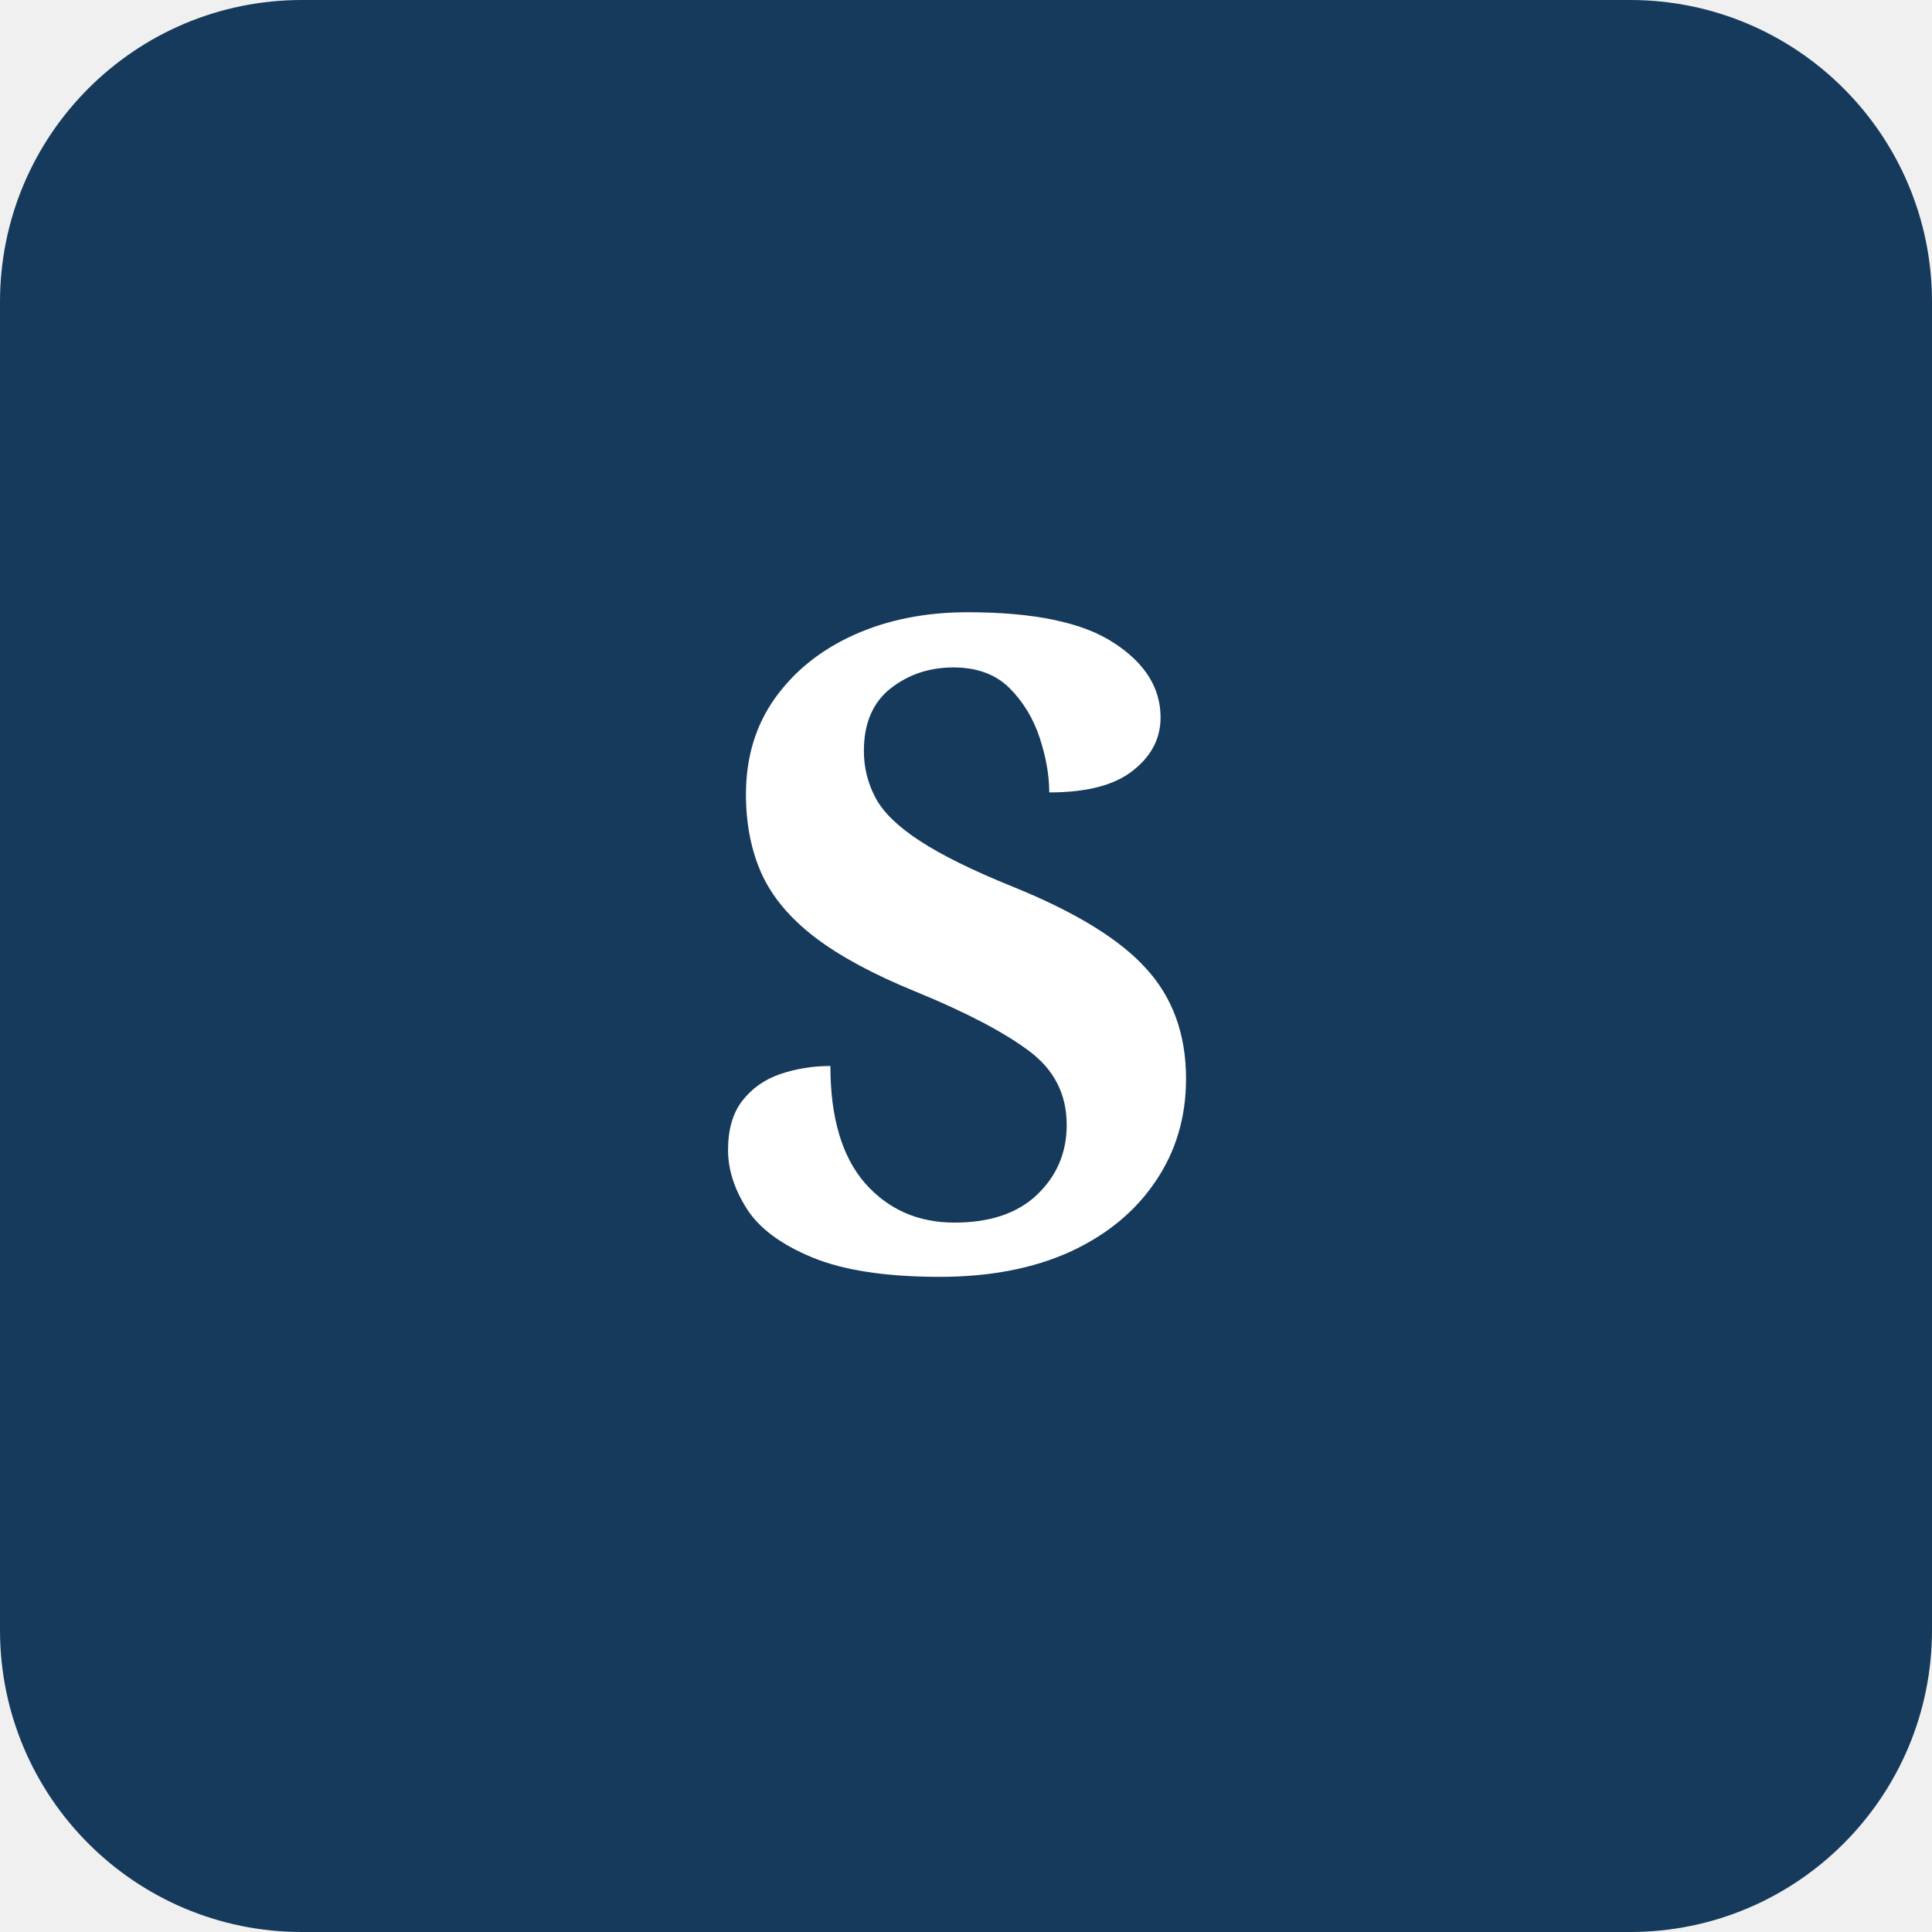
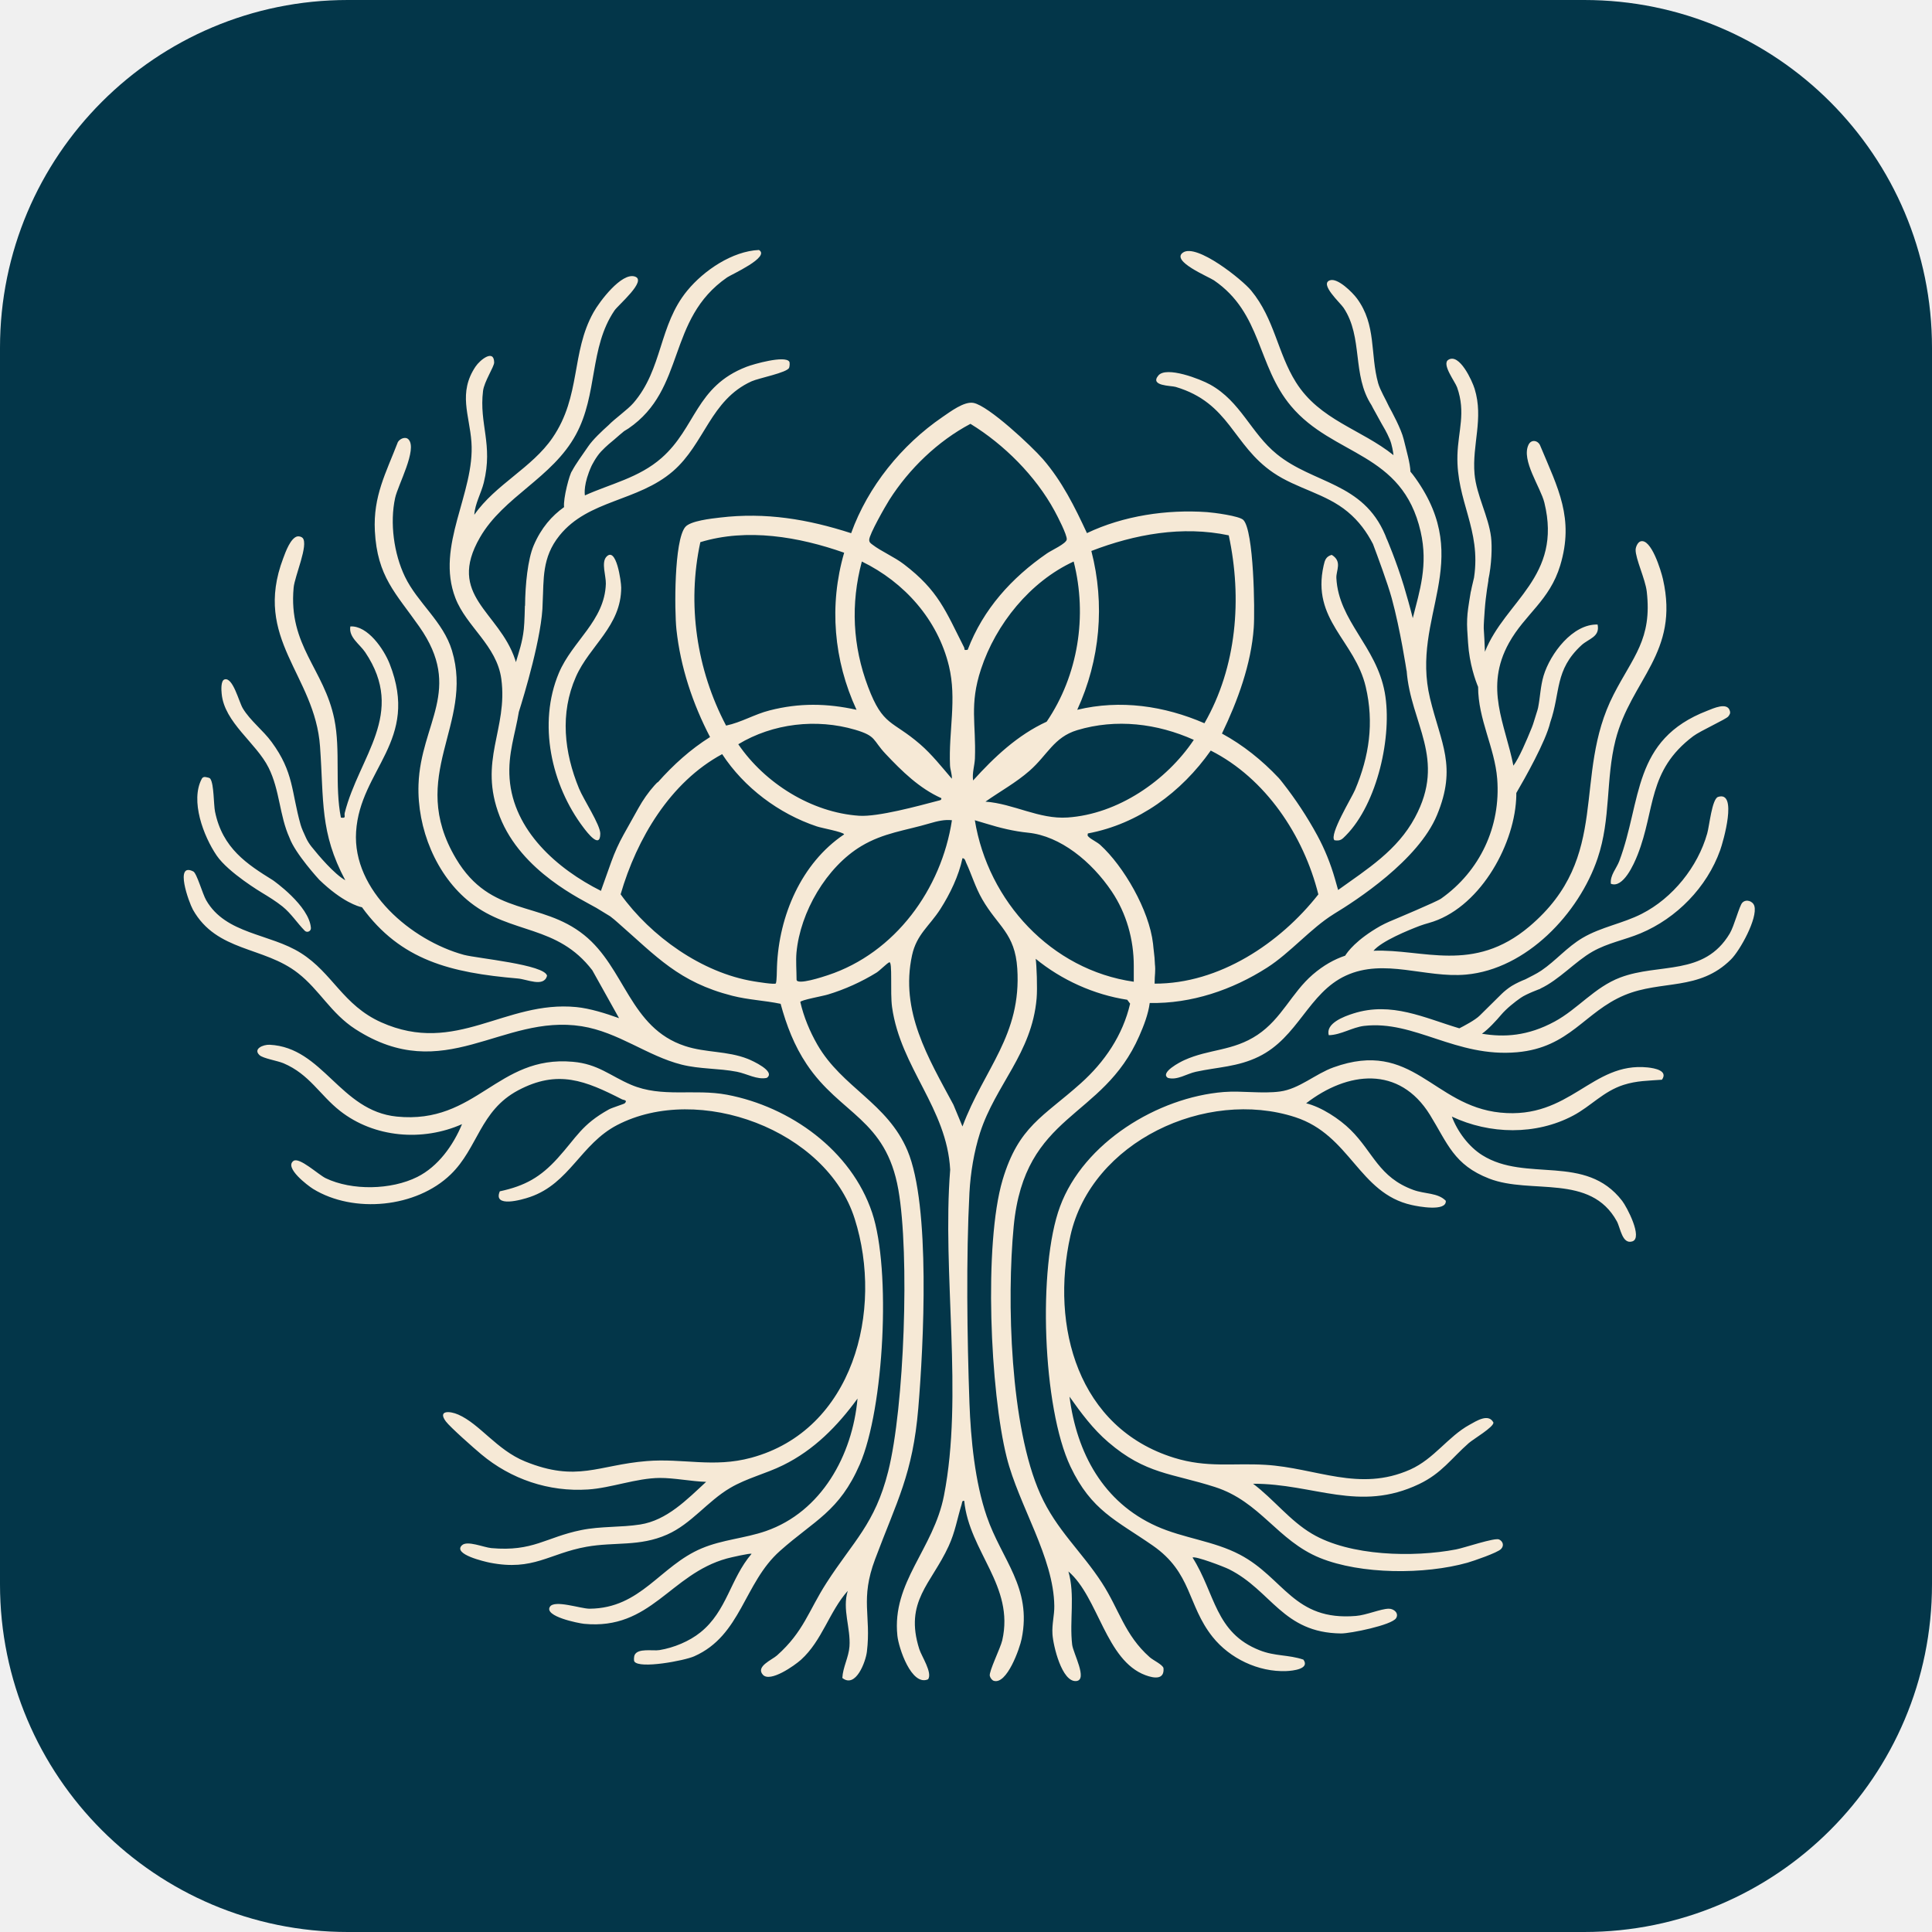
- <svg xmlns="http://www.w3.org/2000/svg" viewBox="0 0 64 64">
-   <rect width="64" height="64" rx="10" fill="#163a5c" />
-   <text x="32" y="42" text-anchor="middle" font-family="Georgia, serif" font-weight="700" font-size="30" fill="#ffffff">S</text>
+ <svg xmlns="http://www.w3.org/2000/svg" viewBox="25.76 16.76 90.89 90.89">
+   <rect x="25.76" y="16.76" width="90.89" height="90.89" rx="16.36" fill="#033649" />
+   <path fill-rule="nonzero" fill="#F6E9D6" d="M 103.273 66.977 C 100.637 66.707 99.629 69.434 96.344 69.102 C 93.152 68.777 92.23 65.629 88.496 66.973 C 87.645 67.277 86.883 67.988 85.98 68.109 C 85.141 68.223 84.184 68.066 83.332 68.133 C 80.215 68.383 76.738 70.52 75.629 73.52 C 74.57 76.371 74.805 82.992 76.121 85.758 C 77.105 87.828 78.27 88.277 79.984 89.465 C 81.844 90.754 81.609 92.262 82.805 93.766 C 83.613 94.781 84.961 95.426 86.27 95.375 C 86.578 95.363 87.395 95.277 87.078 94.836 C 86.371 94.598 85.746 94.684 85.023 94.398 C 82.914 93.574 82.934 91.719 81.863 90.035 C 81.98 89.945 83.363 90.473 83.582 90.586 C 85.582 91.59 86.105 93.578 88.852 93.605 C 89.281 93.609 91.23 93.215 91.438 92.887 C 91.582 92.66 91.344 92.438 91.09 92.441 C 90.719 92.445 90.027 92.746 89.551 92.781 C 86.625 93.027 86.168 90.992 84.09 89.898 C 82.859 89.25 81.438 89.129 80.172 88.562 C 77.664 87.441 76.414 85.117 76.074 82.465 C 76.617 83.23 77.18 83.992 77.898 84.605 C 79.66 86.117 80.879 86.062 82.914 86.715 C 85.055 87.402 85.852 89.234 87.855 90.051 C 89.793 90.836 92.789 90.84 94.793 90.277 C 95.082 90.195 96.215 89.805 96.375 89.633 C 96.531 89.473 96.465 89.27 96.285 89.184 C 96.074 89.086 94.637 89.582 94.258 89.652 C 92.262 90.035 89.262 89.973 87.48 88.914 C 86.43 88.293 85.68 87.289 84.711 86.562 C 87.574 86.555 89.695 87.926 92.52 86.578 C 93.586 86.07 94.031 85.375 94.859 84.648 C 95.066 84.465 96.051 83.887 96.016 83.68 C 95.785 83.238 95.215 83.609 94.891 83.789 C 93.875 84.348 93.23 85.391 92.102 85.895 C 89.695 86.965 87.691 85.816 85.289 85.672 C 83.738 85.582 82.555 85.824 80.992 85.34 C 76.473 83.938 75.164 79.164 76.117 74.895 C 77.105 70.461 82.504 67.957 86.691 69.316 C 89.293 70.16 89.68 72.895 92.172 73.449 C 92.48 73.52 93.82 73.773 93.777 73.25 C 93.402 72.867 92.797 72.938 92.258 72.742 C 90.621 72.148 90.367 70.969 89.297 69.914 C 88.773 69.395 87.918 68.836 87.207 68.664 C 89.156 67.16 91.586 66.875 93.031 69.207 C 93.863 70.555 94.156 71.562 95.82 72.207 C 97.785 72.969 100.578 71.949 101.824 74.215 C 101.992 74.52 102.074 75.316 102.555 75.16 C 103.059 74.992 102.293 73.535 102.074 73.254 C 100.348 71.012 97.559 72.402 95.492 71.105 C 94.855 70.707 94.324 69.992 94.062 69.289 C 95.84 70.129 98.012 70.172 99.762 69.246 C 100.605 68.801 101.188 68.102 102.141 67.797 C 102.77 67.598 103.297 67.605 103.945 67.555 C 104.246 67.129 103.605 67.012 103.273 66.977 M 62.453 89.723 C 64.086 88.27 65.238 87.879 66.211 85.645 C 67.348 83.02 67.688 76.492 66.789 73.812 C 65.809 70.879 62.941 68.828 59.965 68.262 C 58.41 67.969 56.906 68.414 55.449 67.793 C 54.461 67.371 53.895 66.812 52.703 66.711 C 49.141 66.395 48.188 69.664 44.426 69.289 C 41.75 69.02 40.961 66.035 38.445 65.91 C 38.129 65.898 37.656 66.109 37.969 66.398 C 38.137 66.555 38.812 66.66 39.098 66.781 C 40.32 67.301 40.797 68.266 41.754 69.02 C 43.367 70.289 45.645 70.469 47.496 69.645 C 47.082 70.641 46.375 71.637 45.391 72.129 C 44.164 72.742 42.32 72.781 41.082 72.188 C 40.734 72.02 39.844 71.18 39.566 71.375 C 39.121 71.691 40.238 72.535 40.488 72.691 C 42.398 73.863 45.348 73.578 46.965 72.008 C 48.25 70.762 48.336 69.016 50.133 68.055 C 52.008 67.059 53.305 67.602 55.027 68.48 C 55.098 68.516 55.301 68.508 55.152 68.664 C 55.125 68.695 54.555 68.871 54.41 68.949 C 53.117 69.668 52.898 70.25 51.992 71.25 C 51.188 72.137 50.461 72.551 49.273 72.805 C 48.941 73.59 50.293 73.211 50.699 73.07 C 52.559 72.43 53.082 70.578 54.793 69.688 C 58.633 67.695 64.648 69.918 65.969 74.098 C 67.34 78.414 65.902 84.043 61.098 85.34 C 59.32 85.82 57.895 85.355 56.18 85.496 C 53.895 85.68 52.914 86.508 50.461 85.512 C 49.129 84.969 48.336 83.754 47.32 83.309 C 46.91 83.129 46.344 83.105 46.734 83.629 C 46.938 83.902 48.07 84.902 48.395 85.172 C 49.797 86.348 51.578 86.953 53.422 86.832 C 54.508 86.762 55.699 86.297 56.797 86.289 C 57.473 86.285 58.289 86.453 58.98 86.473 C 58.086 87.297 57.137 88.285 55.871 88.48 C 54.969 88.621 54.02 88.555 53.102 88.742 C 51.43 89.082 50.844 89.766 48.875 89.59 C 48.508 89.555 47.742 89.219 47.492 89.457 C 47.047 89.879 48.562 90.227 48.812 90.277 C 50.855 90.676 51.586 89.844 53.352 89.527 C 54.684 89.289 55.84 89.531 57.145 88.953 C 58.293 88.445 59.039 87.387 60.113 86.758 C 60.902 86.293 61.793 86.09 62.602 85.688 C 64.051 84.977 65.164 83.844 66.102 82.555 C 65.863 85.219 64.41 87.879 61.789 88.789 C 60.793 89.133 59.754 89.188 58.77 89.602 C 56.809 90.426 55.914 92.422 53.5 92.441 C 53.082 92.445 51.84 92.004 51.629 92.352 C 51.352 92.801 52.953 93.121 53.238 93.152 C 56.391 93.457 57.27 90.82 59.957 90.078 C 60.113 90.035 61.066 89.816 61.117 89.859 C 60.113 91.035 59.961 92.547 58.715 93.551 C 58.188 93.977 57.457 94.277 56.789 94.387 C 56.48 94.441 55.754 94.277 55.609 94.633 C 55.586 94.699 55.57 94.875 55.605 94.926 C 55.844 95.281 57.953 94.887 58.418 94.68 C 60.637 93.699 60.75 91.234 62.453 89.723 M 42.48 65.176 C 46.668 67.875 49.359 64.445 53.125 65.039 C 54.859 65.316 56.203 66.434 57.824 66.844 C 58.691 67.062 59.562 67.012 60.426 67.18 C 60.902 67.273 61.371 67.566 61.832 67.469 C 62.273 67.168 61.156 66.66 60.938 66.574 C 59.965 66.191 58.961 66.293 57.984 65.969 C 55.383 65.113 55.172 62.297 53.238 60.746 C 51.203 59.113 48.852 59.914 47.211 57.152 C 44.887 53.238 48.074 50.852 47.023 47.367 C 46.613 46 45.398 45.117 44.809 43.887 C 44.289 42.805 44.094 41.359 44.348 40.188 C 44.484 39.566 45.406 37.895 44.98 37.434 C 44.84 37.281 44.57 37.395 44.477 37.559 C 43.914 39.02 43.312 40.098 43.395 41.738 C 43.508 43.891 44.375 44.656 45.484 46.238 C 47.57 49.207 45.551 50.773 45.449 53.664 C 45.375 55.719 46.273 57.957 47.898 59.227 C 49.82 60.73 51.969 60.246 53.625 62.406 L 54.883 64.66 C 54.277 64.441 53.516 64.199 52.871 64.137 C 49.512 63.812 47.223 66.43 43.695 64.855 C 41.891 64.047 41.41 62.539 39.918 61.598 C 38.461 60.672 36.383 60.719 35.461 59.113 C 35.289 58.82 35.02 57.844 34.855 57.758 C 33.957 57.301 34.641 59.203 34.836 59.555 C 35.961 61.551 38.168 61.277 39.777 62.539 C 40.793 63.328 41.324 64.43 42.48 65.176 M 108.293 59.383 C 108.227 59.152 107.906 59.039 107.727 59.227 C 107.586 59.371 107.344 60.332 107.133 60.68 C 105.922 62.699 103.824 62.051 101.984 62.746 C 100.77 63.207 99.992 64.227 98.895 64.82 C 97.633 65.504 96.52 65.566 95.477 65.391 C 95.77 65.191 96.172 64.75 96.375 64.508 C 96.625 64.211 97.027 63.891 97.301 63.703 C 97.574 63.512 98.223 63.277 98.223 63.277 C 98.223 63.277 98.223 63.273 98.223 63.27 C 99.117 62.852 99.863 61.992 100.68 61.527 C 101.41 61.113 102.184 60.984 102.938 60.668 C 104.637 59.957 106.059 58.504 106.684 56.758 C 106.828 56.355 107.523 53.949 106.586 54.25 C 106.297 54.344 106.176 55.625 106.074 55.973 C 105.633 57.539 104.449 59.012 102.996 59.75 C 102.102 60.207 101.086 60.367 100.211 60.883 C 99.477 61.316 98.953 61.957 98.273 62.418 C 98.031 62.582 97.77 62.699 97.52 62.832 C 97.34 62.902 97.102 63.008 96.875 63.145 C 96.711 63.246 96.504 63.418 96.41 63.512 C 96.102 63.82 95.711 64.199 95.379 64.531 C 95.164 64.75 94.613 65.035 94.414 65.137 C 92.77 64.648 91.227 63.867 89.43 64.438 C 88.984 64.578 88.109 64.906 88.273 65.461 C 88.852 65.445 89.363 65.094 89.93 65.023 C 92.312 64.746 94.242 66.52 97.133 66.262 C 99.617 66.039 100.301 64.363 102.191 63.574 C 103.93 62.852 105.691 63.391 107.191 61.898 C 107.617 61.48 108.457 59.957 108.293 59.383 M 88.41 42.863 C 88.141 42.941 88.086 43.109 88.031 43.359 C 87.445 45.934 89.5 46.883 90.012 49.078 C 90.406 50.766 90.176 52.34 89.508 53.918 C 89.352 54.289 88.277 56.031 88.539 56.289 C 88.824 56.336 88.902 56.238 89.074 56.066 C 90.559 54.566 91.273 51.371 90.906 49.34 C 90.508 47.156 88.734 45.98 88.629 43.957 C 88.609 43.602 88.922 43.176 88.41 42.863 M 54.984 44.402 C 54.984 44.125 54.754 42.441 54.285 42.957 C 54.039 43.227 54.273 43.859 54.262 44.223 C 54.207 45.969 52.688 46.91 52.051 48.422 C 51.055 50.793 51.691 53.695 53.211 55.695 C 53.375 55.91 53.996 56.734 54 55.98 C 54.004 55.566 53.211 54.371 53 53.855 C 52.301 52.156 52.094 50.324 52.852 48.602 C 53.496 47.133 54.984 46.219 54.984 44.402 M 94.324 38.168 C 94.262 40.336 95.449 41.656 95.105 43.934 C 95.094 44.008 95.012 44.297 94.957 44.59 L 94.953 44.59 C 94.898 44.918 94.855 45.184 94.828 45.383 C 94.781 45.715 94.766 46.051 94.785 46.387 C 94.801 46.633 94.816 46.883 94.824 47 C 94.887 47.996 95.176 48.785 95.297 49.074 C 95.297 50.613 96.078 51.922 96.195 53.398 C 96.371 55.645 95.383 57.742 93.555 59.035 C 93.344 59.184 91.406 59.996 91.109 60.121 C 90.973 60.184 90.836 60.246 90.703 60.32 C 89.559 60.969 89.145 61.551 89.043 61.719 C 88.531 61.891 88.023 62.172 87.516 62.609 C 86.52 63.469 86.062 64.68 84.918 65.445 C 83.758 66.219 82.641 66.102 81.477 66.633 C 81.297 66.711 80.312 67.219 80.703 67.469 C 81.141 67.594 81.586 67.273 82.023 67.18 C 83.051 66.957 83.984 66.953 84.969 66.473 C 86.836 65.566 87.305 63.473 89.078 62.656 C 90.891 61.824 92.812 62.781 94.727 62.609 C 97.57 62.355 100.043 59.734 100.918 57.141 C 101.551 55.273 101.293 53.426 101.762 51.574 C 102.488 48.727 104.785 47.484 103.992 44 C 103.902 43.609 103.438 42.066 102.934 42.23 C 102.805 42.273 102.711 42.488 102.707 42.621 C 102.699 43.043 103.16 43.996 103.23 44.582 C 103.492 46.832 102.582 47.656 101.672 49.434 C 99.695 53.293 101.613 57.039 97.711 60.344 C 95.07 62.578 92.691 61.391 90.375 61.488 C 90.762 61.027 92.027 60.516 92.551 60.316 C 92.691 60.262 92.836 60.223 92.98 60.18 C 95.301 59.535 96.957 56.637 97.086 54.375 C 97.094 54.27 97.094 54.168 97.094 54.066 C 97.484 53.398 98.484 51.637 98.691 50.742 C 99.184 49.324 98.887 48.289 100.156 47.117 C 100.504 46.797 101.039 46.727 100.918 46.141 C 99.742 46.105 98.691 47.516 98.379 48.543 C 98.227 49.051 98.219 49.559 98.117 50.062 C 98.094 50.18 98 50.43 97.922 50.703 C 97.895 50.797 97.863 50.887 97.828 50.977 C 97.574 51.605 97.227 52.418 96.957 52.781 C 96.574 50.82 95.574 49.121 96.75 47.004 C 97.504 45.648 98.66 45.016 99.16 43.359 C 99.828 41.141 99.055 39.73 98.227 37.746 C 98.133 37.477 97.801 37.406 97.668 37.684 C 97.316 38.41 98.234 39.676 98.414 40.406 C 99.27 43.902 96.57 45.023 95.617 47.422 C 95.605 47.074 95.582 46.562 95.562 46.32 C 95.555 46.219 95.59 45.688 95.609 45.445 C 95.656 44.777 95.785 44.043 95.785 44.043 L 95.777 44.043 C 95.934 43.328 95.961 42.473 95.906 42.027 C 95.785 41.043 95.219 40.059 95.129 39.059 C 95.008 37.676 95.566 36.457 95.133 35.051 C 95.02 34.68 94.418 33.355 93.895 33.688 C 93.574 33.891 94.207 34.703 94.309 34.984 C 94.727 36.172 94.359 37.027 94.324 38.168 M 101.543 58.336 C 102.117 58.566 102.625 57.422 102.801 56.973 C 103.645 54.832 103.258 53.023 105.414 51.395 C 105.75 51.141 106.969 50.594 107.066 50.465 C 107.129 50.383 107.176 50.316 107.141 50.207 C 107.027 49.77 106.352 50.09 106.082 50.195 C 102.531 51.562 103.008 54.422 101.938 57.27 C 101.805 57.621 101.496 57.938 101.543 58.336 M 42.738 59.367 C 42.688 59.312 42.641 59.242 42.594 59.164 C 42.641 59.234 42.691 59.301 42.738 59.367 M 38.398 52.879 C 38.926 53.941 38.906 55.129 39.379 56.172 C 39.652 56.926 40.777 58.145 40.777 58.145 C 41.871 59.203 42.629 59.41 42.789 59.441 C 44.609 61.941 46.953 62.52 50.121 62.793 C 50.559 62.828 51.34 63.219 51.496 62.668 C 51.406 62.137 48.207 61.848 47.582 61.68 C 45.113 61.004 42.336 58.66 42.512 55.891 C 42.699 52.941 45.523 51.625 44.09 47.988 C 43.82 47.305 43.062 46.184 42.242 46.23 C 42.152 46.738 42.68 47.059 42.941 47.445 C 44.883 50.336 42.652 52.332 41.977 55.004 C 41.941 55.152 42.066 55.266 41.797 55.223 C 41.5 53.711 41.789 52.066 41.488 50.59 C 41.008 48.234 39.32 47.137 39.574 44.406 C 39.621 43.871 40.289 42.383 39.996 42.066 C 39.941 42.008 39.824 41.98 39.742 41.996 C 39.426 42.078 39.195 42.723 39.082 43.027 C 37.641 46.836 40.578 48.496 40.816 51.883 C 41 54.438 40.801 55.914 42.004 58.172 C 41.477 57.871 40.75 57.012 40.41 56.586 C 40.312 56.461 40.227 56.328 40.16 56.184 C 40.055 55.957 39.949 55.727 39.902 55.559 C 39.461 53.996 39.59 53.098 38.539 51.668 C 38.141 51.121 37.531 50.664 37.184 50.086 C 36.996 49.773 36.719 48.605 36.324 48.723 C 36.141 48.777 36.172 49.234 36.188 49.391 C 36.309 50.75 37.816 51.707 38.398 52.879 M 38.602 58.172 C 37.391 57.418 36.227 56.676 35.875 54.938 C 35.809 54.605 35.828 53.664 35.66 53.406 C 35.641 53.371 35.602 53.352 35.562 53.344 L 35.434 53.316 C 35.363 53.301 35.285 53.328 35.254 53.395 C 34.699 54.43 35.336 56.102 35.953 57.008 C 36.504 57.816 38.078 58.754 38.078 58.754 C 38.406 58.953 38.738 59.156 39.051 59.406 C 39.457 59.734 39.738 60.18 40.098 60.547 C 40.141 60.59 40.203 60.605 40.262 60.59 C 40.336 60.57 40.391 60.5 40.387 60.422 C 40.316 59.367 38.602 58.172 38.602 58.172 M 80.078 63.035 C 80.078 62.59 80.133 62.48 80.09 62.094 L 80.09 62.07 C 80.082 61.898 80.07 61.727 80.047 61.559 C 80.027 61.422 80.02 61.289 80.004 61.156 C 79.824 59.578 78.621 57.508 77.52 56.508 C 77.371 56.375 77.102 56.25 76.988 56.141 C 76.922 56.074 76.914 56.086 76.938 55.969 C 79.324 55.523 81.34 54.031 82.719 52.07 C 85.301 53.375 87.09 56.066 87.781 58.836 C 85.973 61.141 83.109 63.047 80.078 63.035 M 79.098 62.945 C 75.215 62.391 72.242 59.16 71.621 55.348 L 72.156 55.508 C 72.801 55.707 73.453 55.867 74.125 55.934 C 75.641 56.086 77.113 57.289 78.062 58.699 C 78.754 59.73 79.098 60.957 79.098 62.195 Z M 71.039 69.754 L 70.613 68.73 C 69.426 66.52 68.094 64.332 68.668 61.695 C 68.883 60.715 69.484 60.328 69.996 59.531 C 70.453 58.816 70.863 57.969 71.039 57.133 C 71.156 57.141 71.172 57.254 71.207 57.336 C 71.477 57.914 71.637 58.488 71.969 59.066 C 72.711 60.352 73.508 60.66 73.617 62.32 C 73.824 65.469 72.055 67.035 71.039 69.754 M 64.707 62.637 C 64.508 62.703 63.234 63.129 63.234 62.844 C 63.234 62.445 63.195 61.957 63.23 61.574 C 63.406 59.672 64.637 57.551 66.277 56.566 C 67.332 55.934 68.352 55.836 69.508 55.492 C 69.848 55.391 70.219 55.305 70.543 55.348 C 70.051 58.586 67.875 61.59 64.707 62.637 M 62.312 62.238 C 62.301 62.48 62.309 62.863 62.262 63.02 C 62.238 63.094 61.363 62.949 61.219 62.926 C 58.777 62.527 56.379 60.809 54.957 58.832 C 55.715 56.219 57.289 53.555 59.734 52.238 C 60.762 53.809 62.395 55.039 64.184 55.637 C 64.406 55.715 65.426 55.895 65.473 56.012 C 63.457 57.363 62.402 59.848 62.312 62.238 M 58.707 42.266 C 60.906 41.594 63.34 42.012 65.473 42.762 C 64.754 45.23 64.98 47.828 66.055 50.152 C 64.66 49.844 63.359 49.824 61.969 50.18 C 61.258 50.359 60.633 50.746 59.918 50.895 C 58.531 48.262 58.074 45.188 58.707 42.266 M 69.879 54.434 C 68.945 54.68 67.059 55.195 66.18 55.137 C 63.938 54.988 61.738 53.602 60.492 51.773 C 62.121 50.789 64.168 50.555 65.988 51.09 C 67.008 51.391 66.801 51.57 67.426 52.23 C 68.188 53.039 69.012 53.848 70.043 54.309 C 70.066 54.41 69.957 54.41 69.879 54.434 M 66.305 43.176 C 68.305 44.148 69.875 45.91 70.402 48.09 C 70.781 49.664 70.383 51.148 70.453 52.773 C 70.465 52.984 70.551 53.18 70.539 53.395 C 70.062 52.84 69.602 52.254 69.047 51.773 C 67.734 50.637 67.301 50.938 66.598 49.074 C 65.871 47.152 65.773 45.164 66.305 43.176 M 67.598 40.277 C 68.527 38.816 69.879 37.512 71.414 36.699 C 72.996 37.668 74.484 39.156 75.371 40.793 C 75.504 41.035 75.965 41.926 75.945 42.137 C 75.926 42.336 75.223 42.648 75.016 42.793 C 73.355 43.938 72.012 45.418 71.285 47.328 C 71.07 47.367 71.16 47.301 71.113 47.211 C 70.246 45.5 69.906 44.543 68.289 43.309 C 67.832 42.957 67.207 42.695 66.805 42.383 C 66.719 42.316 66.652 42.281 66.652 42.152 C 66.656 41.895 67.41 40.574 67.598 40.277 M 75 50.711 C 73.633 51.34 72.535 52.375 71.539 53.477 C 71.488 53.121 71.609 52.789 71.625 52.441 C 71.684 50.797 71.355 49.926 71.91 48.242 C 72.609 46.117 74.227 44.117 76.27 43.176 C 76.922 45.727 76.484 48.527 75 50.711 M 81.922 51.566 C 80.633 53.492 78.344 55.062 75.98 55.219 C 74.641 55.309 73.445 54.57 72.121 54.473 C 72.816 53.984 73.555 53.582 74.195 53.02 C 75.039 52.281 75.336 51.441 76.438 51.109 C 78.27 50.559 80.195 50.793 81.922 51.566 M 77.102 42.68 C 79.148 41.891 81.387 41.484 83.566 41.945 C 84.203 44.91 83.945 48.133 82.422 50.785 C 80.531 49.965 78.461 49.664 76.438 50.152 C 77.516 47.805 77.75 45.184 77.102 42.68 M 93.035 49.613 C 92.109 45.758 95.164 43.211 92.352 39.258 C 92.277 39.148 92.195 39.047 92.113 38.949 C 92.105 38.57 91.93 37.98 91.793 37.414 C 91.676 36.934 91.234 36.121 91.105 35.887 C 90.957 35.559 90.684 35.109 90.594 34.785 C 90.211 33.41 90.523 32.051 89.594 30.797 C 89.383 30.512 88.695 29.828 88.332 29.945 C 87.812 30.109 88.816 31.008 88.969 31.242 C 89.898 32.637 89.352 34.395 90.281 35.82 C 90.355 35.977 90.566 36.332 90.746 36.672 C 90.852 36.859 90.988 37.07 91.141 37.43 C 91.25 37.688 91.301 38.039 91.316 38.172 C 89.789 36.949 87.844 36.527 86.723 34.738 C 85.855 33.352 85.723 31.766 84.621 30.43 C 84.199 29.914 82.055 28.199 81.414 28.641 C 80.828 29.043 82.609 29.773 82.871 29.949 C 85.129 31.496 84.891 33.949 86.492 35.859 C 88.484 38.238 91.734 38.004 92.594 41.773 C 92.953 43.348 92.543 44.574 92.223 45.84 C 92.102 45.355 91.934 44.754 91.801 44.316 C 91.441 43.137 91.004 42.121 91.004 42.121 L 91 42.121 C 90.973 42.047 90.945 41.98 90.926 41.93 C 89.879 39.449 87.547 39.523 85.828 38.125 C 84.605 37.133 84.137 35.656 82.691 34.852 C 82.23 34.594 80.629 33.973 80.254 34.426 C 79.836 34.926 80.855 34.898 81.066 34.961 C 83.621 35.719 83.742 37.695 85.664 39 C 86.77 39.754 88.129 39.977 89.164 40.84 C 89.688 41.277 90.059 41.785 90.352 42.355 C 90.555 42.895 91.043 44.207 91.234 44.906 C 91.641 46.395 91.93 48.312 91.93 48.312 L 91.934 48.305 C 92.117 50.801 93.824 52.445 92.324 55.223 C 91.492 56.77 90.082 57.645 88.711 58.629 C 88.672 58.488 88.617 58.301 88.562 58.105 C 88.359 57.395 88.082 56.707 87.73 56.059 C 87.258 55.191 86.715 54.367 86.109 53.594 C 86.012 53.469 85.938 53.379 85.91 53.352 C 85.137 52.531 84.234 51.805 83.246 51.27 C 83.98 49.75 84.625 47.996 84.742 46.289 C 84.801 45.488 84.746 41.707 84.25 41.219 C 84.062 41.031 82.863 40.875 82.543 40.852 C 80.648 40.719 78.609 41.023 76.895 41.84 C 76.316 40.598 75.727 39.402 74.82 38.355 C 74.293 37.75 72.27 35.852 71.559 35.715 C 71.117 35.629 70.461 36.133 70.098 36.379 C 68.176 37.695 66.594 39.645 65.801 41.844 C 63.758 41.184 61.781 40.852 59.629 41.109 C 59.227 41.156 58.234 41.262 57.996 41.555 C 57.469 42.199 57.488 45.473 57.582 46.371 C 57.773 48.145 58.348 49.867 59.164 51.434 C 58.238 52.016 57.438 52.742 56.711 53.559 C 56.699 53.547 56.633 53.617 56.547 53.711 C 56.258 54.035 56.008 54.395 55.797 54.773 L 55.098 56.023 C 54.871 56.43 54.68 56.855 54.52 57.297 L 54.043 58.633 C 54.039 58.648 54.039 58.66 54.035 58.672 C 51.973 57.641 49.914 55.832 49.734 53.387 C 49.648 52.215 50.004 51.277 50.168 50.254 C 50.398 49.527 51.281 46.633 51.289 45.113 C 51.348 44.031 51.242 42.992 52.082 41.953 C 53.445 40.262 55.754 40.367 57.422 38.926 C 58.918 37.629 59.18 35.578 61.117 34.699 C 61.465 34.543 62.789 34.293 62.883 34.062 C 62.91 33.996 62.922 33.824 62.891 33.773 C 62.688 33.469 61.211 33.887 60.879 34.016 C 58.488 34.938 58.504 36.879 56.887 38.301 C 55.82 39.242 54.473 39.523 53.277 40.066 C 53.262 39.977 53.211 39.512 53.586 38.684 C 53.586 38.684 53.793 38.258 54.039 38 C 54.309 37.715 54.508 37.566 54.672 37.426 C 54.82 37.293 54.984 37.156 55.121 37.043 C 55.203 36.996 55.273 36.953 55.324 36.918 C 58.047 35.055 57.102 31.793 59.969 29.809 C 60.168 29.672 62.012 28.852 61.465 28.52 C 60.215 28.574 58.875 29.48 58.094 30.43 C 56.742 32.066 56.945 34.117 55.555 35.723 C 55.289 36.031 54.676 36.461 54.383 36.766 C 54.09 37.027 53.645 37.445 53.434 37.758 C 53.152 38.172 52.844 38.586 52.668 38.922 C 52.559 39.043 52.246 40.219 52.297 40.617 C 51.723 41.027 51.223 41.586 50.863 42.43 C 50.59 43.078 50.469 44.254 50.461 45.258 L 50.453 45.262 C 50.453 45.262 50.438 46.055 50.402 46.363 C 50.336 46.977 50.172 47.426 50.031 47.91 C 50.02 47.871 50.008 47.828 49.992 47.785 C 49.234 45.516 46.754 44.789 48.34 42.043 C 49.453 40.113 51.742 39.25 52.852 37.207 C 53.891 35.301 53.477 33.125 54.668 31.367 C 54.848 31.102 56.215 29.961 55.629 29.77 C 55 29.562 53.957 30.957 53.684 31.449 C 52.613 33.359 53.105 35.379 51.754 37.355 C 50.785 38.773 49.066 39.551 48.074 40.977 C 48.102 40.461 48.398 39.961 48.52 39.465 C 48.965 37.656 48.293 36.711 48.484 35.152 C 48.539 34.707 49.012 34.008 49.008 33.809 C 48.996 33.164 48.34 33.695 48.133 34.004 C 47.301 35.242 47.848 36.289 47.938 37.551 C 48.113 39.953 46.234 42.43 47.184 44.895 C 47.703 46.242 49.129 47.125 49.344 48.699 C 49.664 51.074 48.238 52.531 49.273 55.18 C 50.289 57.777 53.152 59.086 53.812 59.469 C 53.852 59.492 54.246 59.73 54.465 59.867 C 54.602 59.969 54.727 60.078 54.832 60.172 C 56.645 61.758 57.695 62.965 60.207 63.605 C 60.98 63.801 61.715 63.824 62.484 63.984 C 62.762 65.004 63.121 65.945 63.711 66.828 C 65.289 69.188 67.438 69.391 68.023 72.73 C 68.559 75.77 68.305 82.973 67.543 85.988 C 66.922 88.453 65.906 89.262 64.641 91.227 C 63.797 92.539 63.57 93.52 62.316 94.637 C 62.082 94.848 61.293 95.16 61.652 95.551 C 61.996 95.922 63.137 95.117 63.441 94.844 C 64.441 93.941 64.766 92.586 65.641 91.602 C 65.375 92.477 65.785 93.34 65.723 94.219 C 65.684 94.734 65.414 95.188 65.387 95.699 C 66.02 96.203 66.488 94.93 66.543 94.461 C 66.75 92.75 66.215 92.012 66.93 90.109 C 67.957 87.367 68.699 86.117 68.961 83.004 C 69.207 80.055 69.547 73.488 68.453 70.891 C 67.504 68.645 65.383 67.93 64.215 65.91 C 63.852 65.277 63.574 64.605 63.41 63.898 C 63.426 63.805 64.488 63.617 64.707 63.547 C 65.5 63.309 66.293 62.949 66.996 62.516 C 67.16 62.41 67.484 62.078 67.594 62.031 C 67.758 61.961 67.629 63.438 67.727 64.141 C 68.129 66.996 70.305 68.887 70.461 71.789 C 70.074 76.617 71.09 82.426 70.168 87.121 C 69.676 89.645 67.711 91.191 67.977 93.711 C 68.035 94.277 68.637 96.105 69.422 95.762 C 69.637 95.453 69.113 94.676 69.008 94.344 C 68.293 92.094 69.574 91.273 70.387 89.5 C 70.699 88.824 70.789 88.211 71 87.531 C 71.023 87.453 71.012 87.344 71.121 87.367 C 71.363 89.773 73.496 91.371 72.91 93.93 C 72.828 94.289 72.281 95.387 72.324 95.598 C 72.344 95.684 72.418 95.801 72.508 95.832 C 73.129 96.031 73.734 94.305 73.824 93.852 C 74.316 91.441 72.883 90.148 72.18 88.094 C 71.625 86.48 71.43 84.465 71.367 82.762 C 71.258 79.688 71.207 75.926 71.367 72.867 C 71.418 71.934 71.582 70.938 71.867 70.047 C 72.598 67.789 74.301 66.32 74.527 63.734 C 74.57 63.246 74.527 62.156 74.484 61.867 C 75.699 62.863 77.23 63.555 78.789 63.793 L 78.926 63.977 C 78.582 65.461 77.727 66.719 76.605 67.723 C 74.84 69.305 73.68 69.738 72.926 72.27 C 72.035 75.277 72.344 82.238 73.121 85.324 C 73.691 87.59 75.332 90.023 75.359 92.312 C 75.367 92.738 75.242 93.164 75.273 93.641 C 75.305 94.164 75.711 95.91 76.395 95.844 C 76.945 95.789 76.246 94.535 76.199 94.129 C 76.066 92.996 76.344 91.809 76.023 90.688 C 77.441 91.906 77.777 94.879 79.652 95.57 C 80.043 95.715 80.547 95.797 80.496 95.234 C 80.449 95.066 80.008 94.867 79.844 94.719 C 78.664 93.672 78.414 92.48 77.602 91.227 C 76.656 89.762 75.453 88.73 74.707 87.062 C 73.277 83.887 73.117 77.91 73.449 74.449 C 73.965 69.078 77.625 69.461 79.359 65.492 C 79.57 65.012 79.781 64.465 79.848 63.945 C 81.805 63.984 83.73 63.332 85.371 62.281 C 86.449 61.594 87.438 60.422 88.5 59.766 C 88.5 59.766 88.5 59.762 88.504 59.762 C 89.551 59.129 92.48 57.234 93.363 55.105 C 94.316 52.809 93.543 51.727 93.035 49.613" />
</svg>
